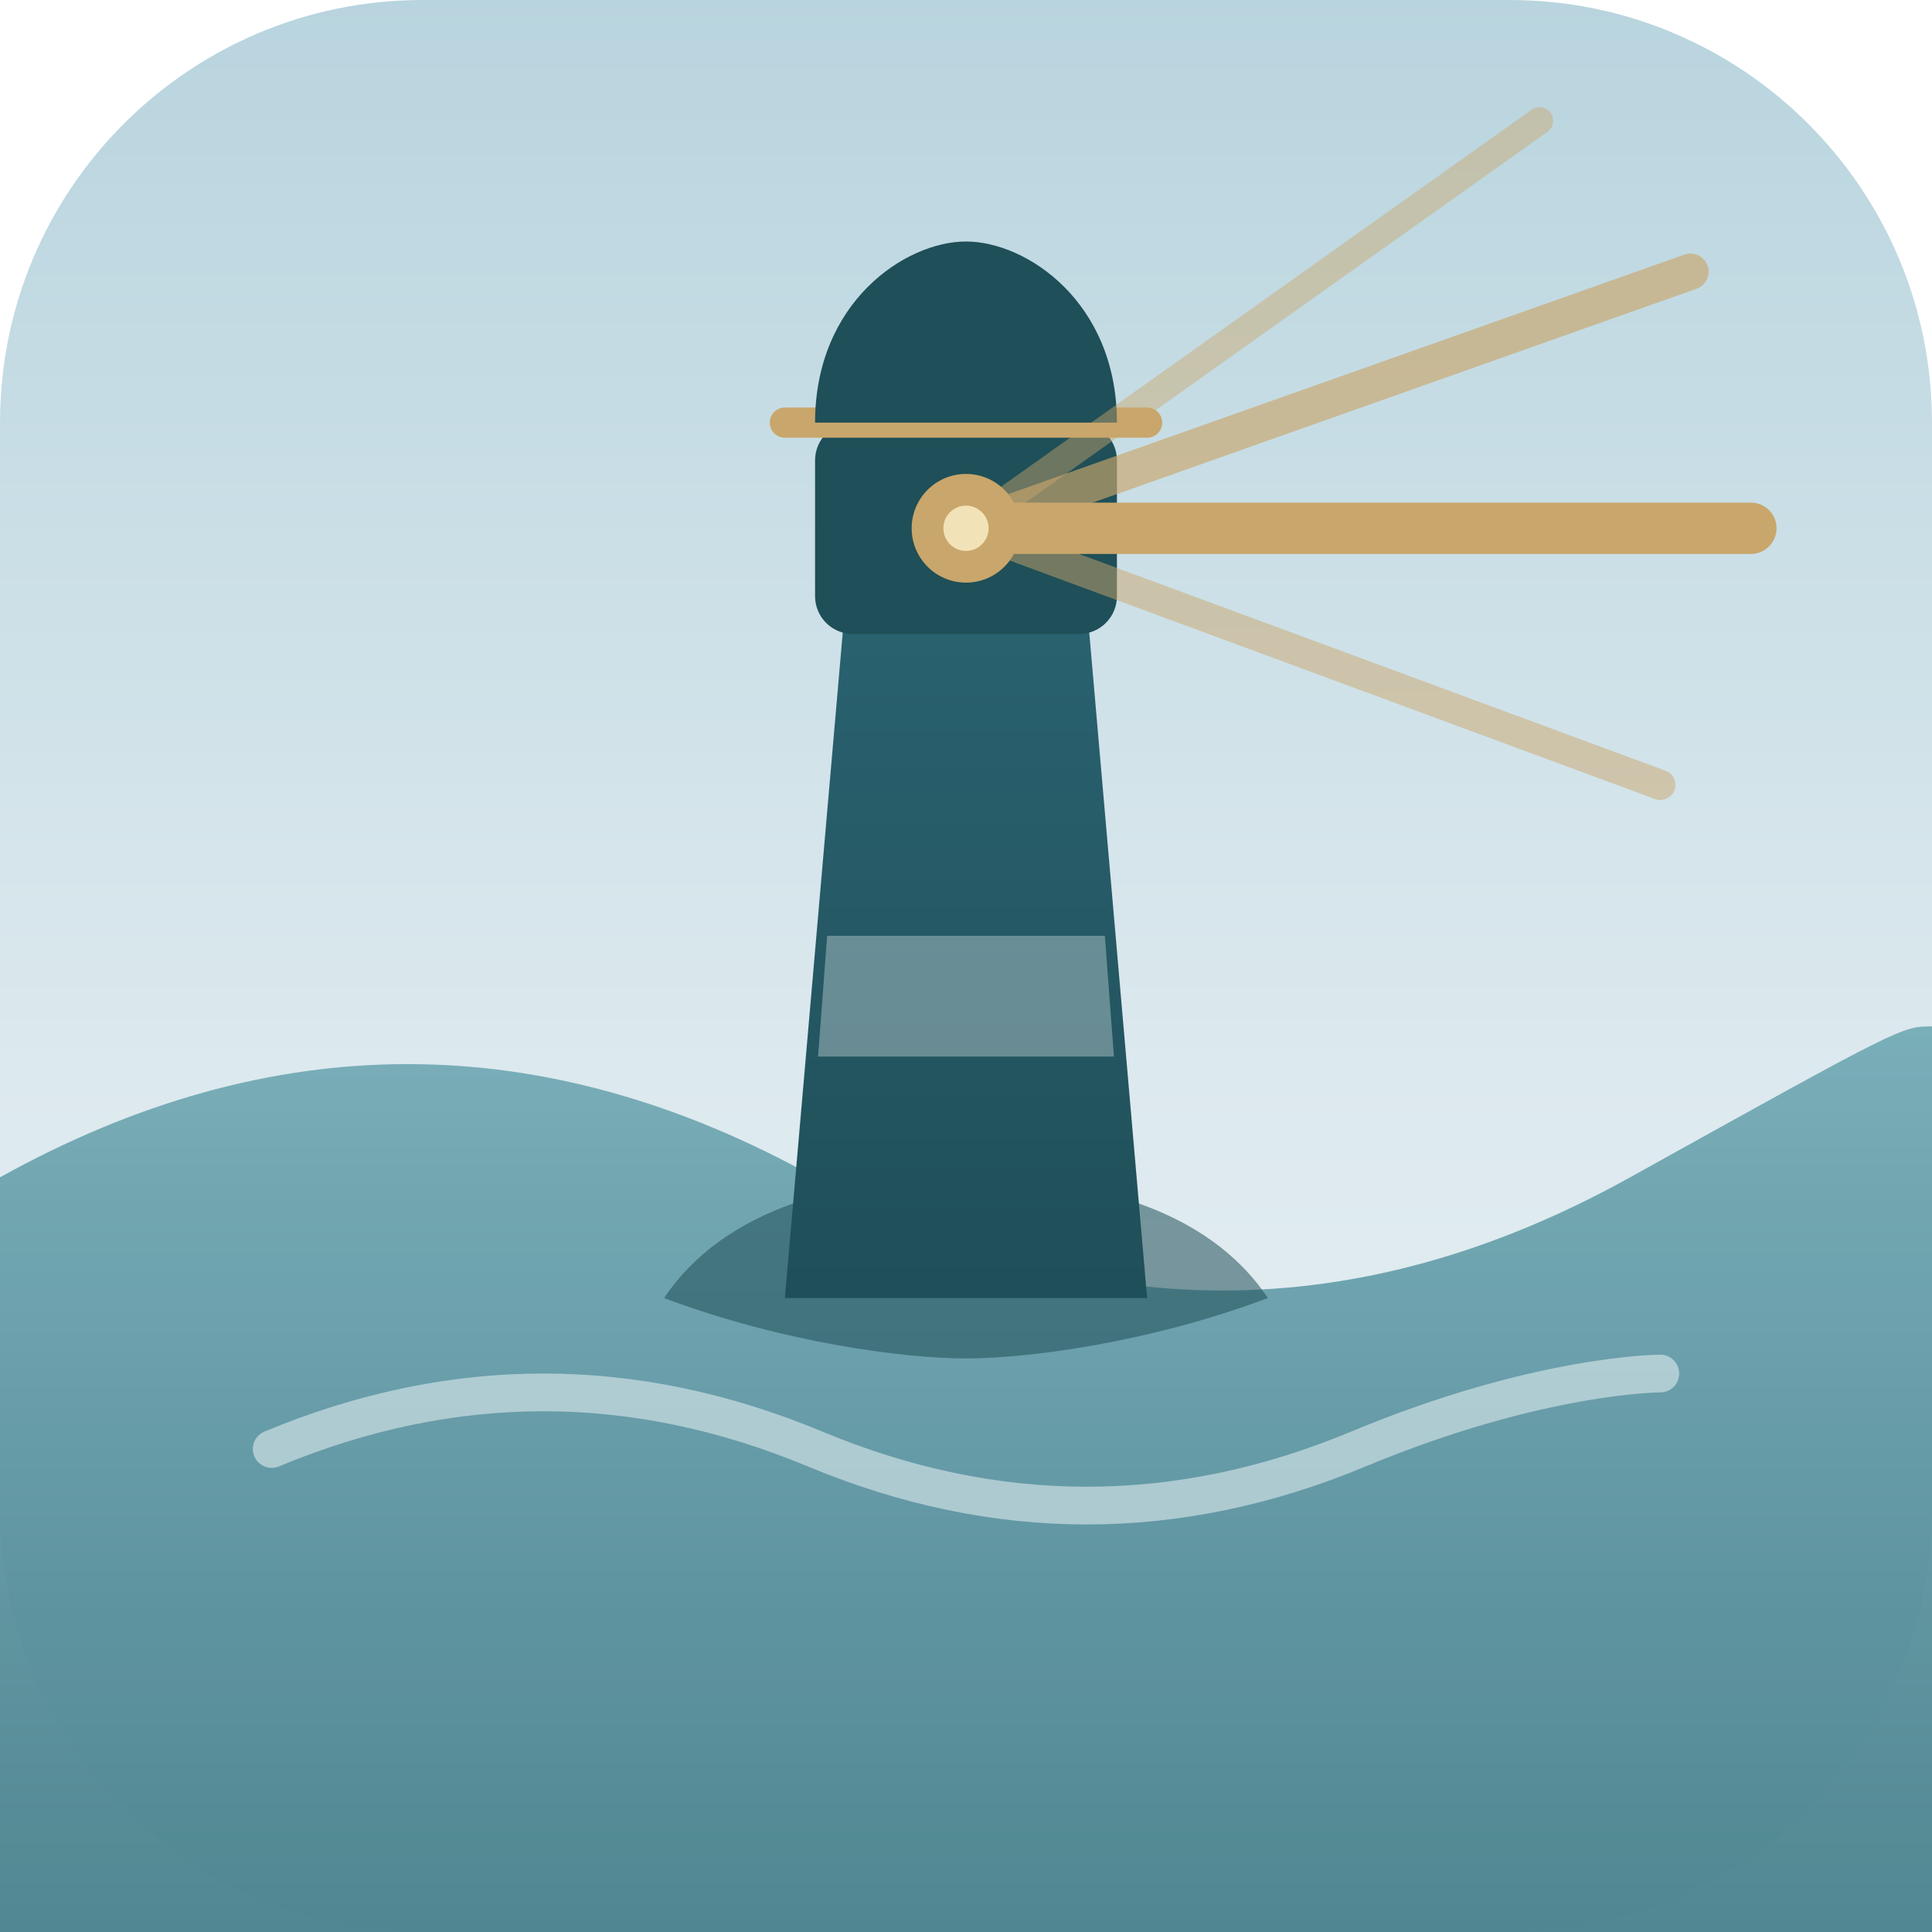
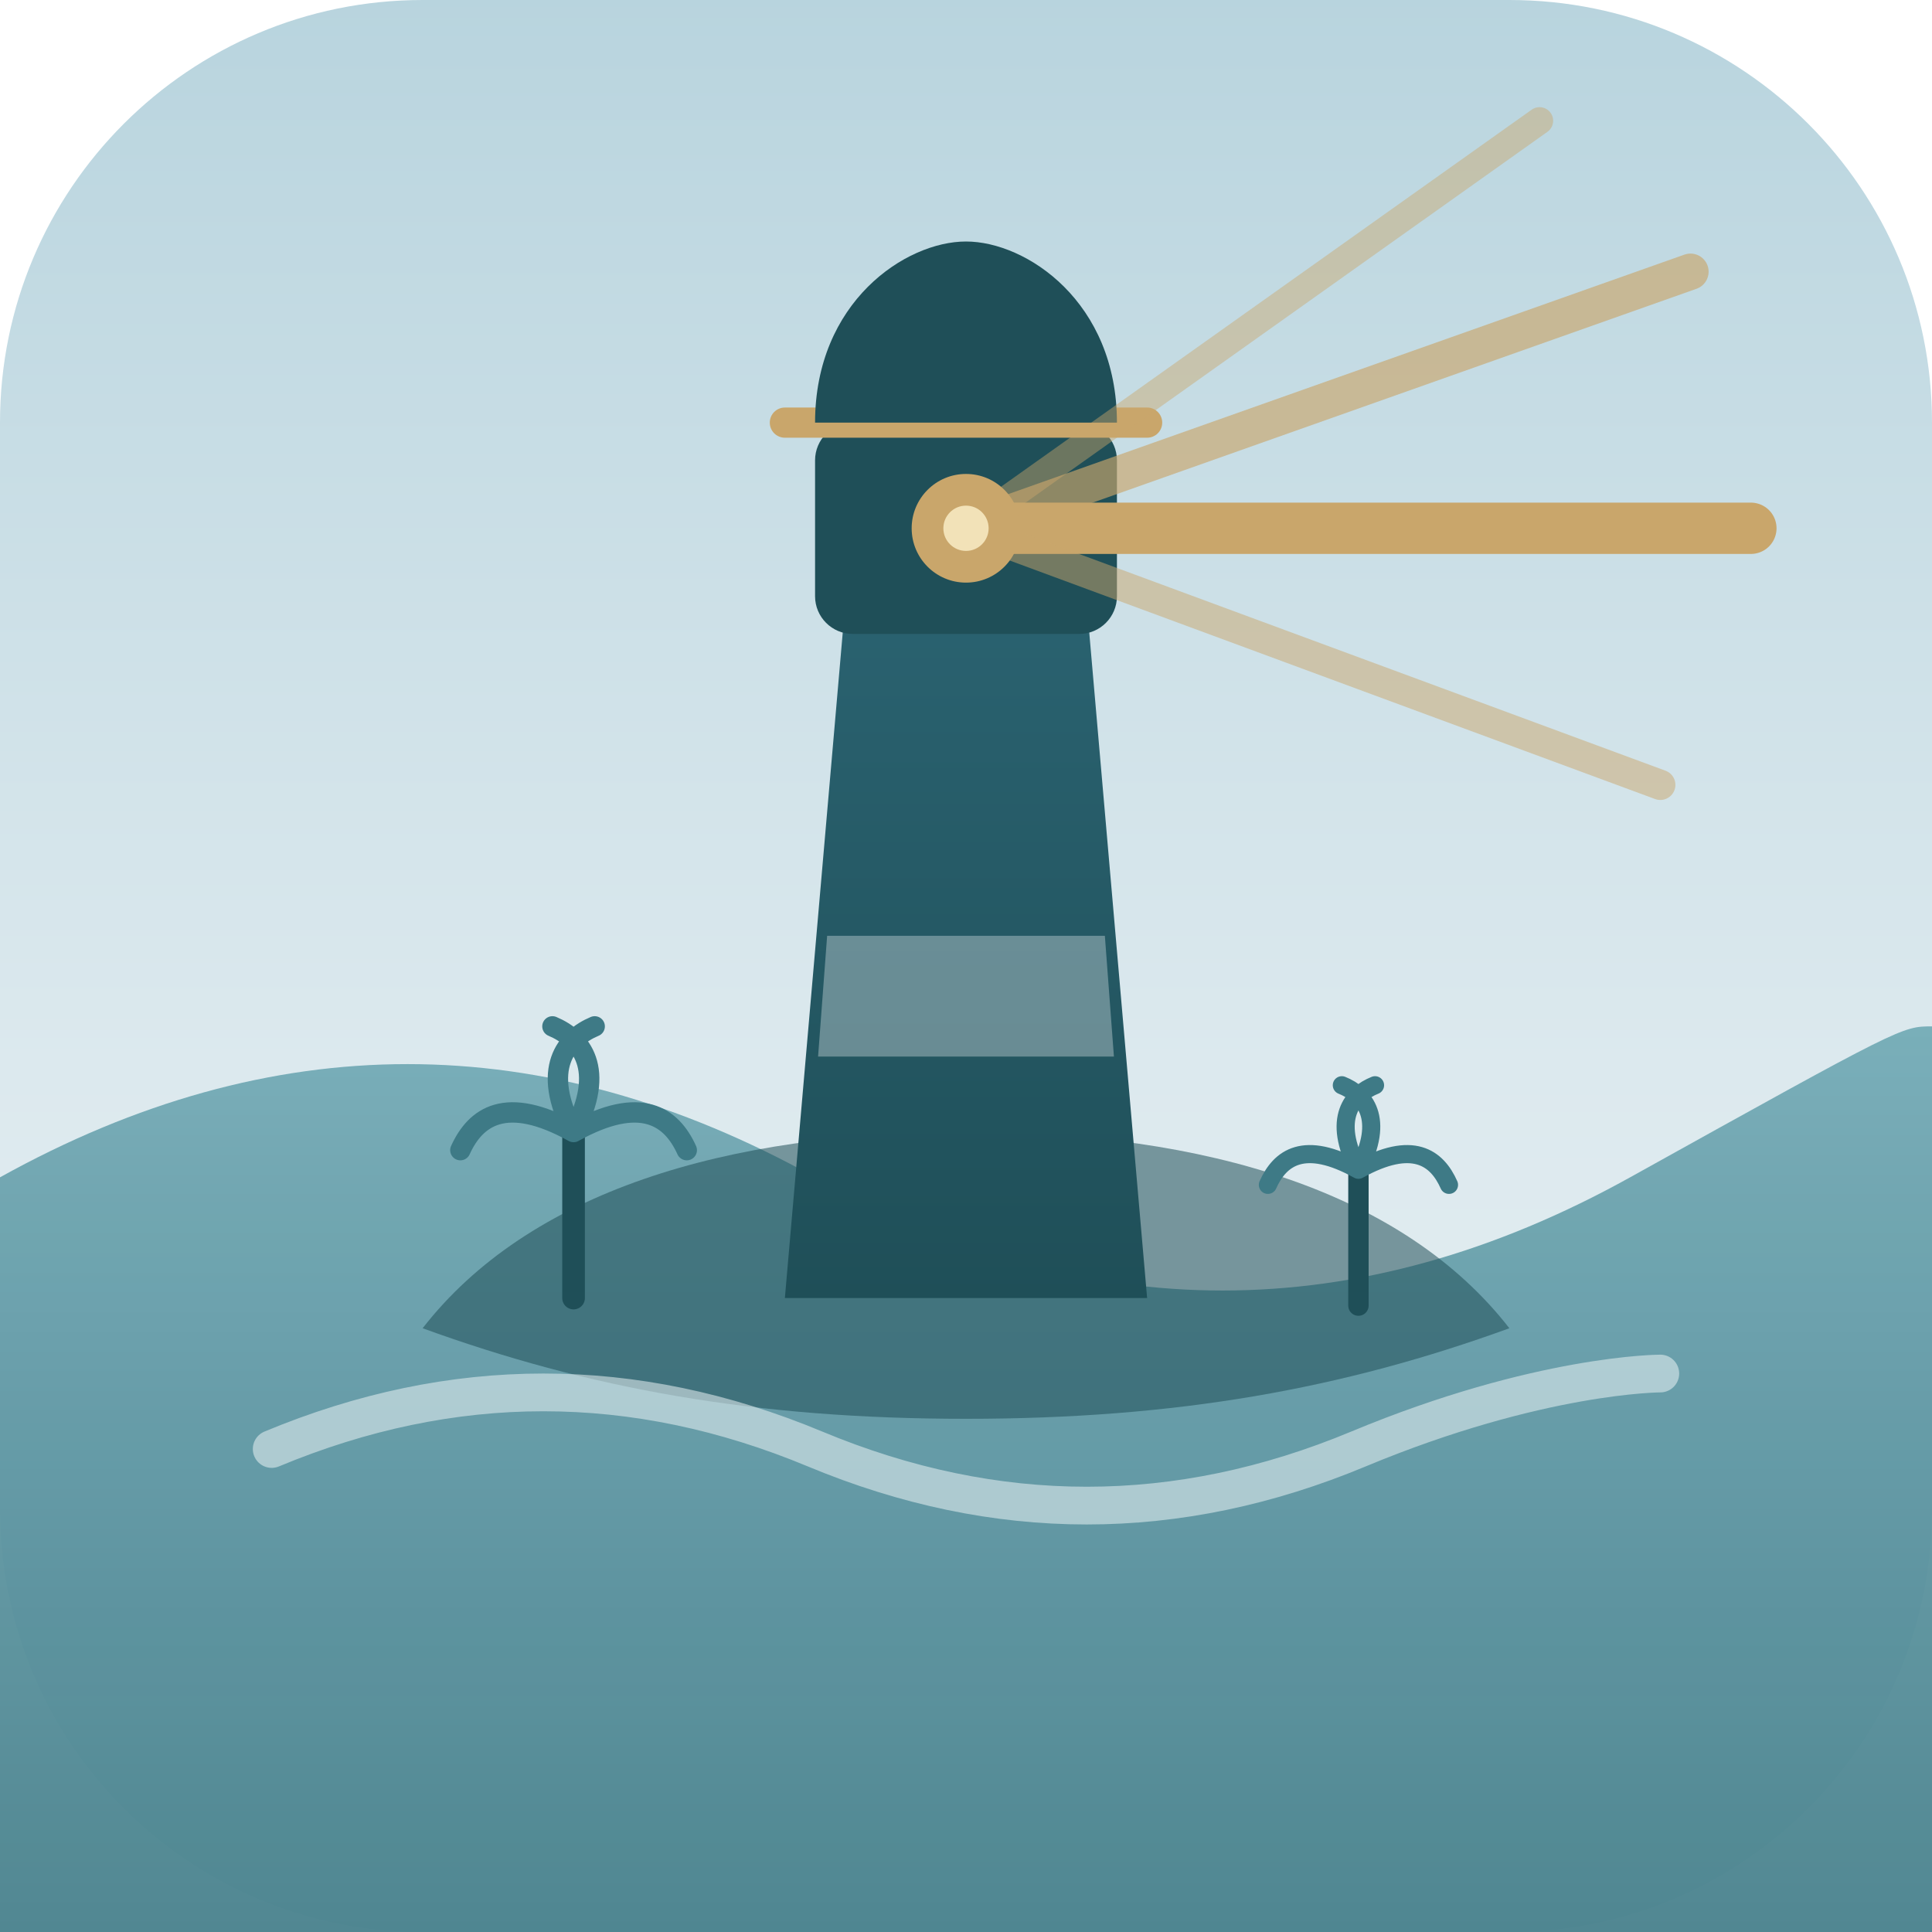
<svg xmlns="http://www.w3.org/2000/svg" viewBox="0 0 128 128" fill="none">
  <defs>
    <linearGradient id="sky" x1="0" y1="0" x2="0" y2="1">
      <stop offset="0%" stop-color="#B8D4DE" />
      <stop offset="55%" stop-color="#DCE9EE" />
      <stop offset="100%" stop-color="#EAF2F4" />
    </linearGradient>
    <linearGradient id="water" x1="0" y1="0" x2="0" y2="1">
      <stop offset="0%" stop-color="#6FA8B4" />
      <stop offset="100%" stop-color="#3E7A86" />
    </linearGradient>
    <linearGradient id="tower" x1="0" y1="0" x2="0" y2="1">
      <stop offset="0%" stop-color="#2A6270" />
      <stop offset="100%" stop-color="#1F4F58" />
    </linearGradient>
  </defs>
  <rect width="128" height="128" rx="28" fill="url(#sky)" />
  <path d="M0 78c18-10 36-10 54 0s36 10 54 0 18-10 20-10v60H0V78z" fill="url(#water)" opacity=".9" />
-   <path d="M44 86c4-6 12-8 20-8s16 2 20 8c-8 3-16 4-20 4s-12-1-20-4z" fill="#1F4F58" opacity=".55" />
+   <path d="M28 88c7-9 20-13 36-13s29 4 36 13c-11 4-22 6-36 6s-25-2-36-6z" fill="#1F4F58" opacity=".55" />
+   <g stroke-linecap="round" fill="none">
+     <path d="M38 86v-11" stroke="#1F4F58" stroke-width="1.5" />
+     <path d="M38 75c-4.5-2.5-6.5-1-7.5 1.2M38 75c4.5-2.5 6.5-1 7.5 1.2M38 75c-2.2-4.2-.5-6.2 1.4-7M38 75c2.2-4.2.5-6.2-1.4-7" stroke="#3E7A86" stroke-width="1.35" />
+     <path d="M90 86.5v-9" stroke="#1F4F58" stroke-width="1.35" />
+     <path d="M90 77.5c-3.6-2-5.2-.8-6 1M90 77.5c3.6-2 5.2-.8 6 1M90 77.5c-1.8-3.4-.4-5 1.1-5.6M90 77.5c1.8-3.4.4-5-1.1-5.6" stroke="#3E7A86" stroke-width="1.2" />
+   </g>
  <path d="M52 86L56 40h16l4 46H52z" fill="url(#tower)" />
  <path d="M54.8 62h18.4l.6 8H54.2l.6-8z" fill="#EAF2F4" opacity=".35" />
  <rect x="54" y="28" width="20" height="14" rx="2.5" fill="#1F4F58" />
  <path d="M52 28h24" stroke="#C9A66B" stroke-width="2" stroke-linecap="round" />
  <path d="M54 28c0-8 6-12 10-12s10 4 10 12H54z" fill="#1F4F58" />
  <g stroke="#C9A66B" stroke-linecap="round">
    <path d="M64 35L102 8" stroke-width="1.8" opacity=".45" />
    <path d="M64 35L112 18" stroke-width="2.4" opacity=".65" />
    <path d="M64 35L116 35" stroke-width="3.4" />
    <path d="M64 35L110 52" stroke-width="2" opacity=".5" />
  </g>
  <circle cx="64" cy="35" r="3.6" fill="#C9A66B" />
  <circle cx="64" cy="35" r="1.5" fill="#F2E2B8" />
  <path d="M18 96c12-5 24-5 36 0s24 5 36 0 20-5 20-5" stroke="#EAF2F4" stroke-width="2.5" stroke-linecap="round" opacity=".55" />
</svg>
